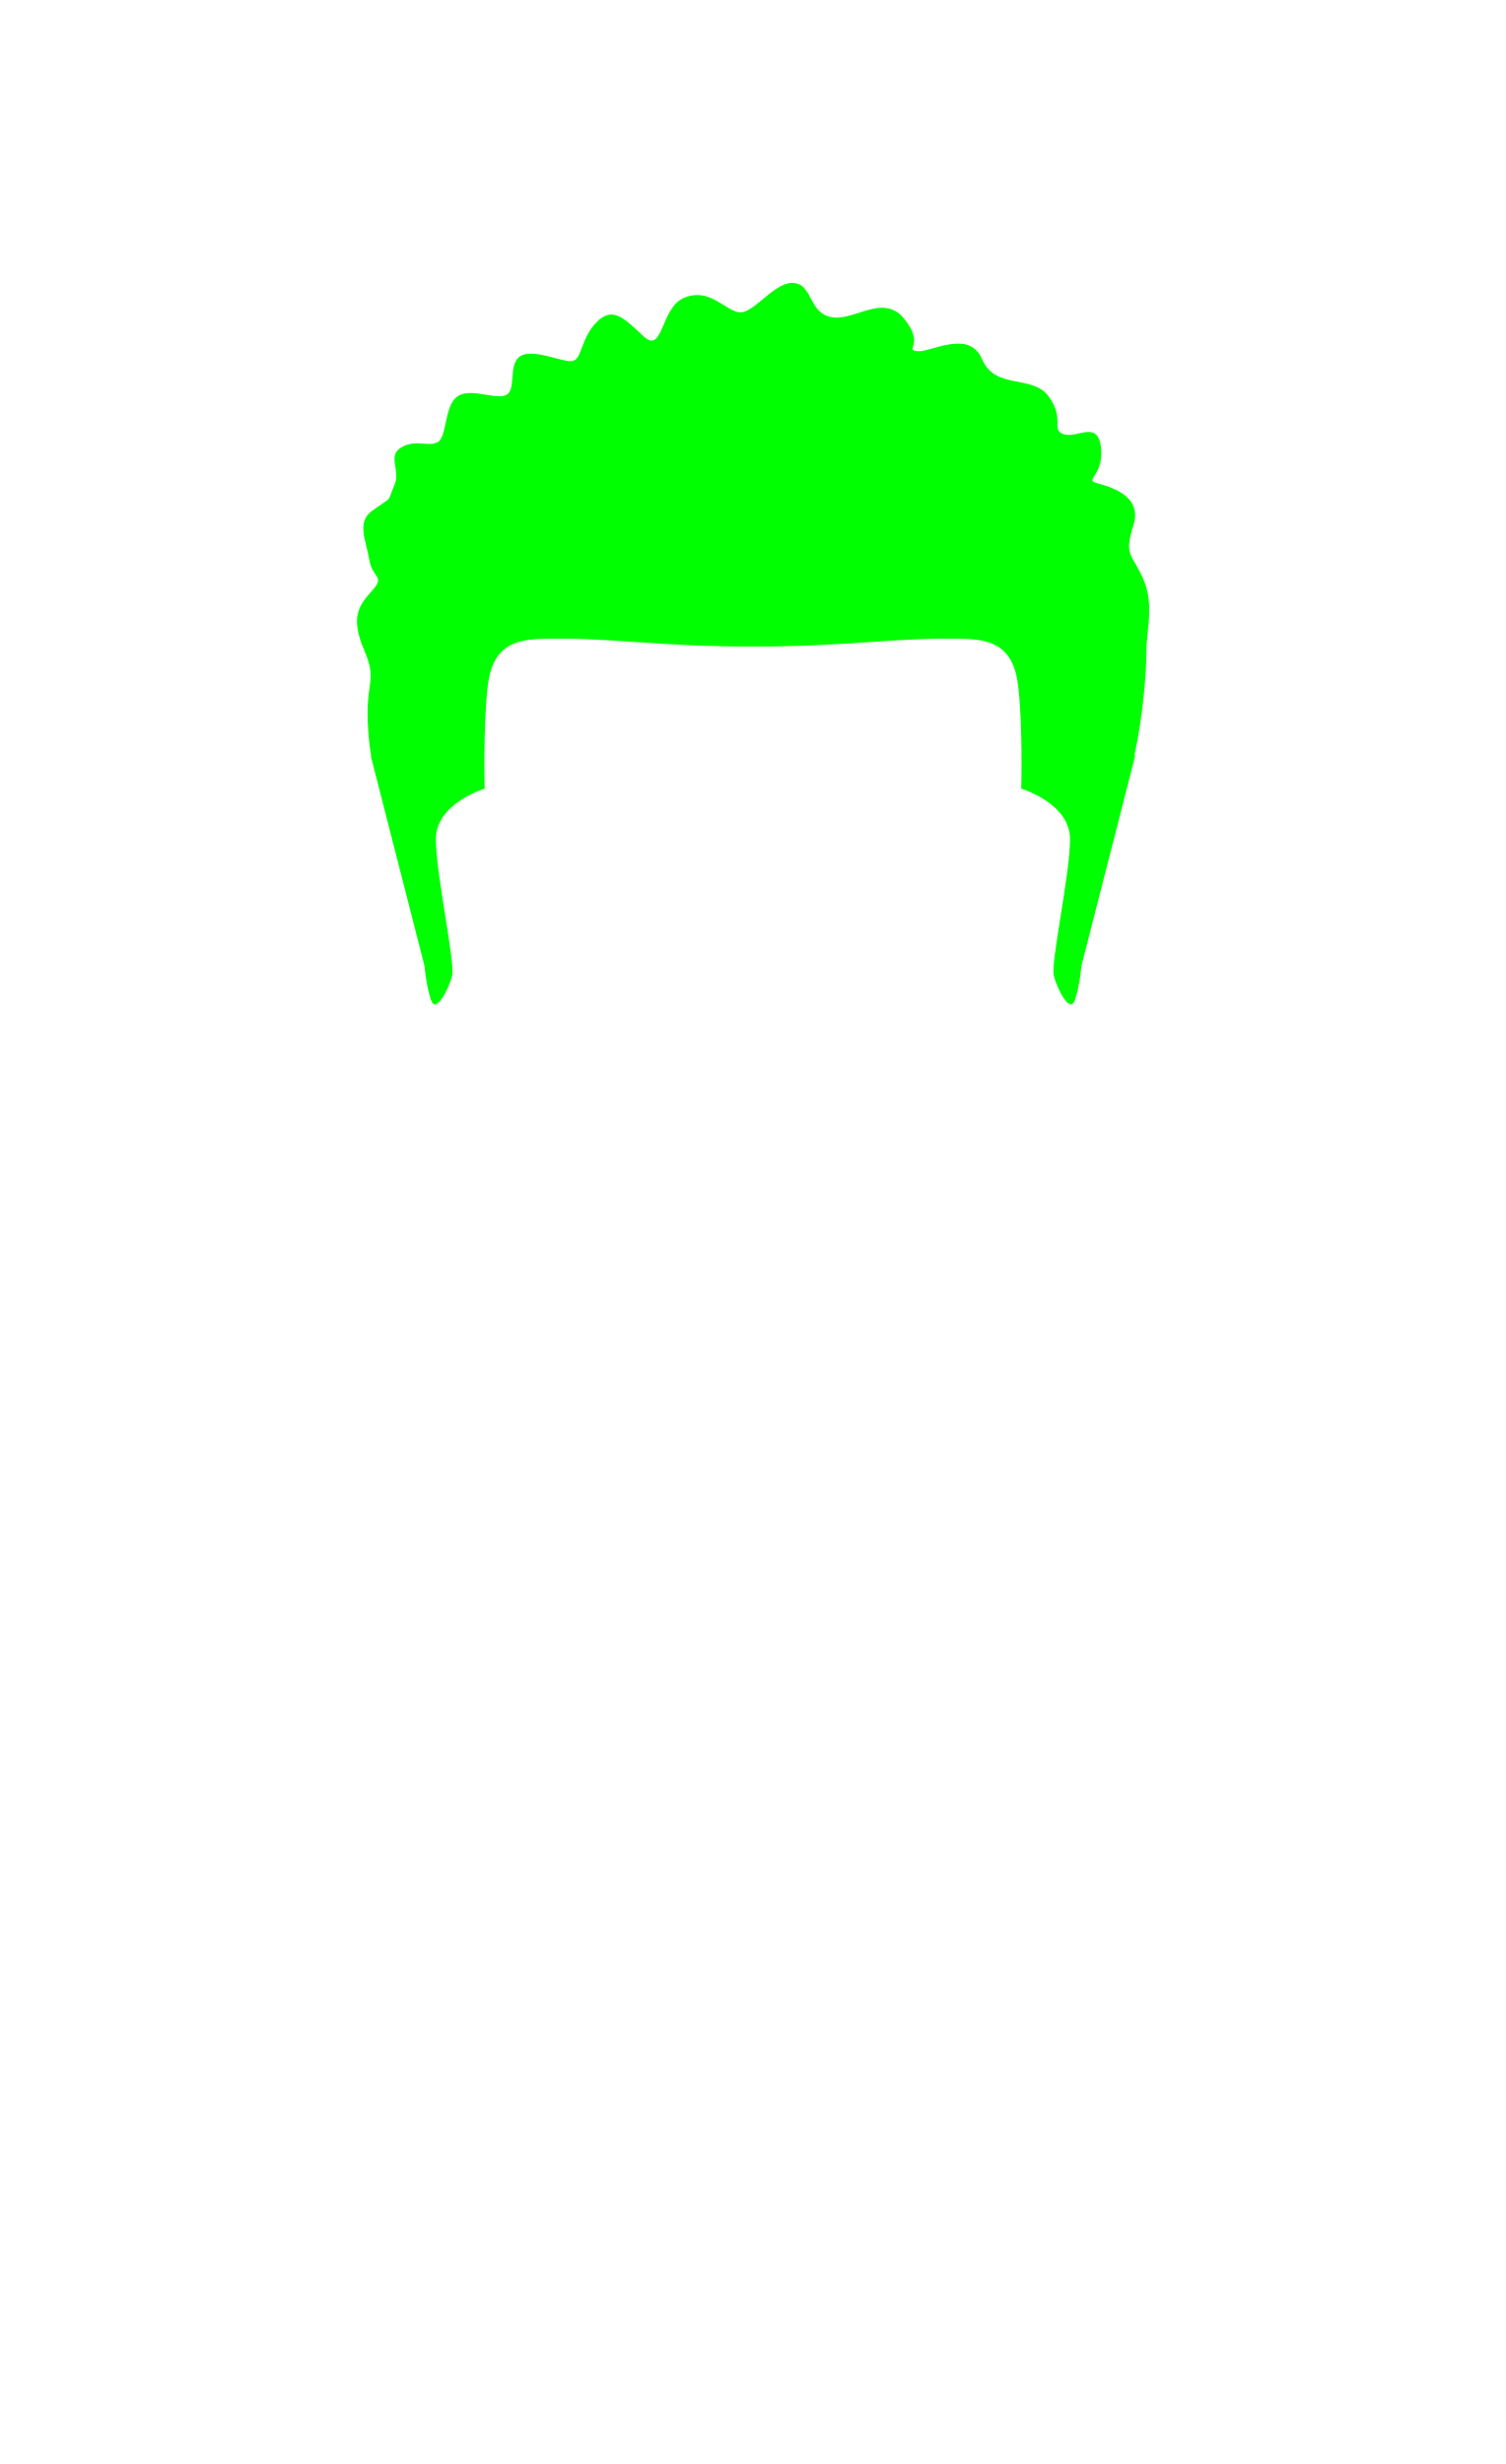
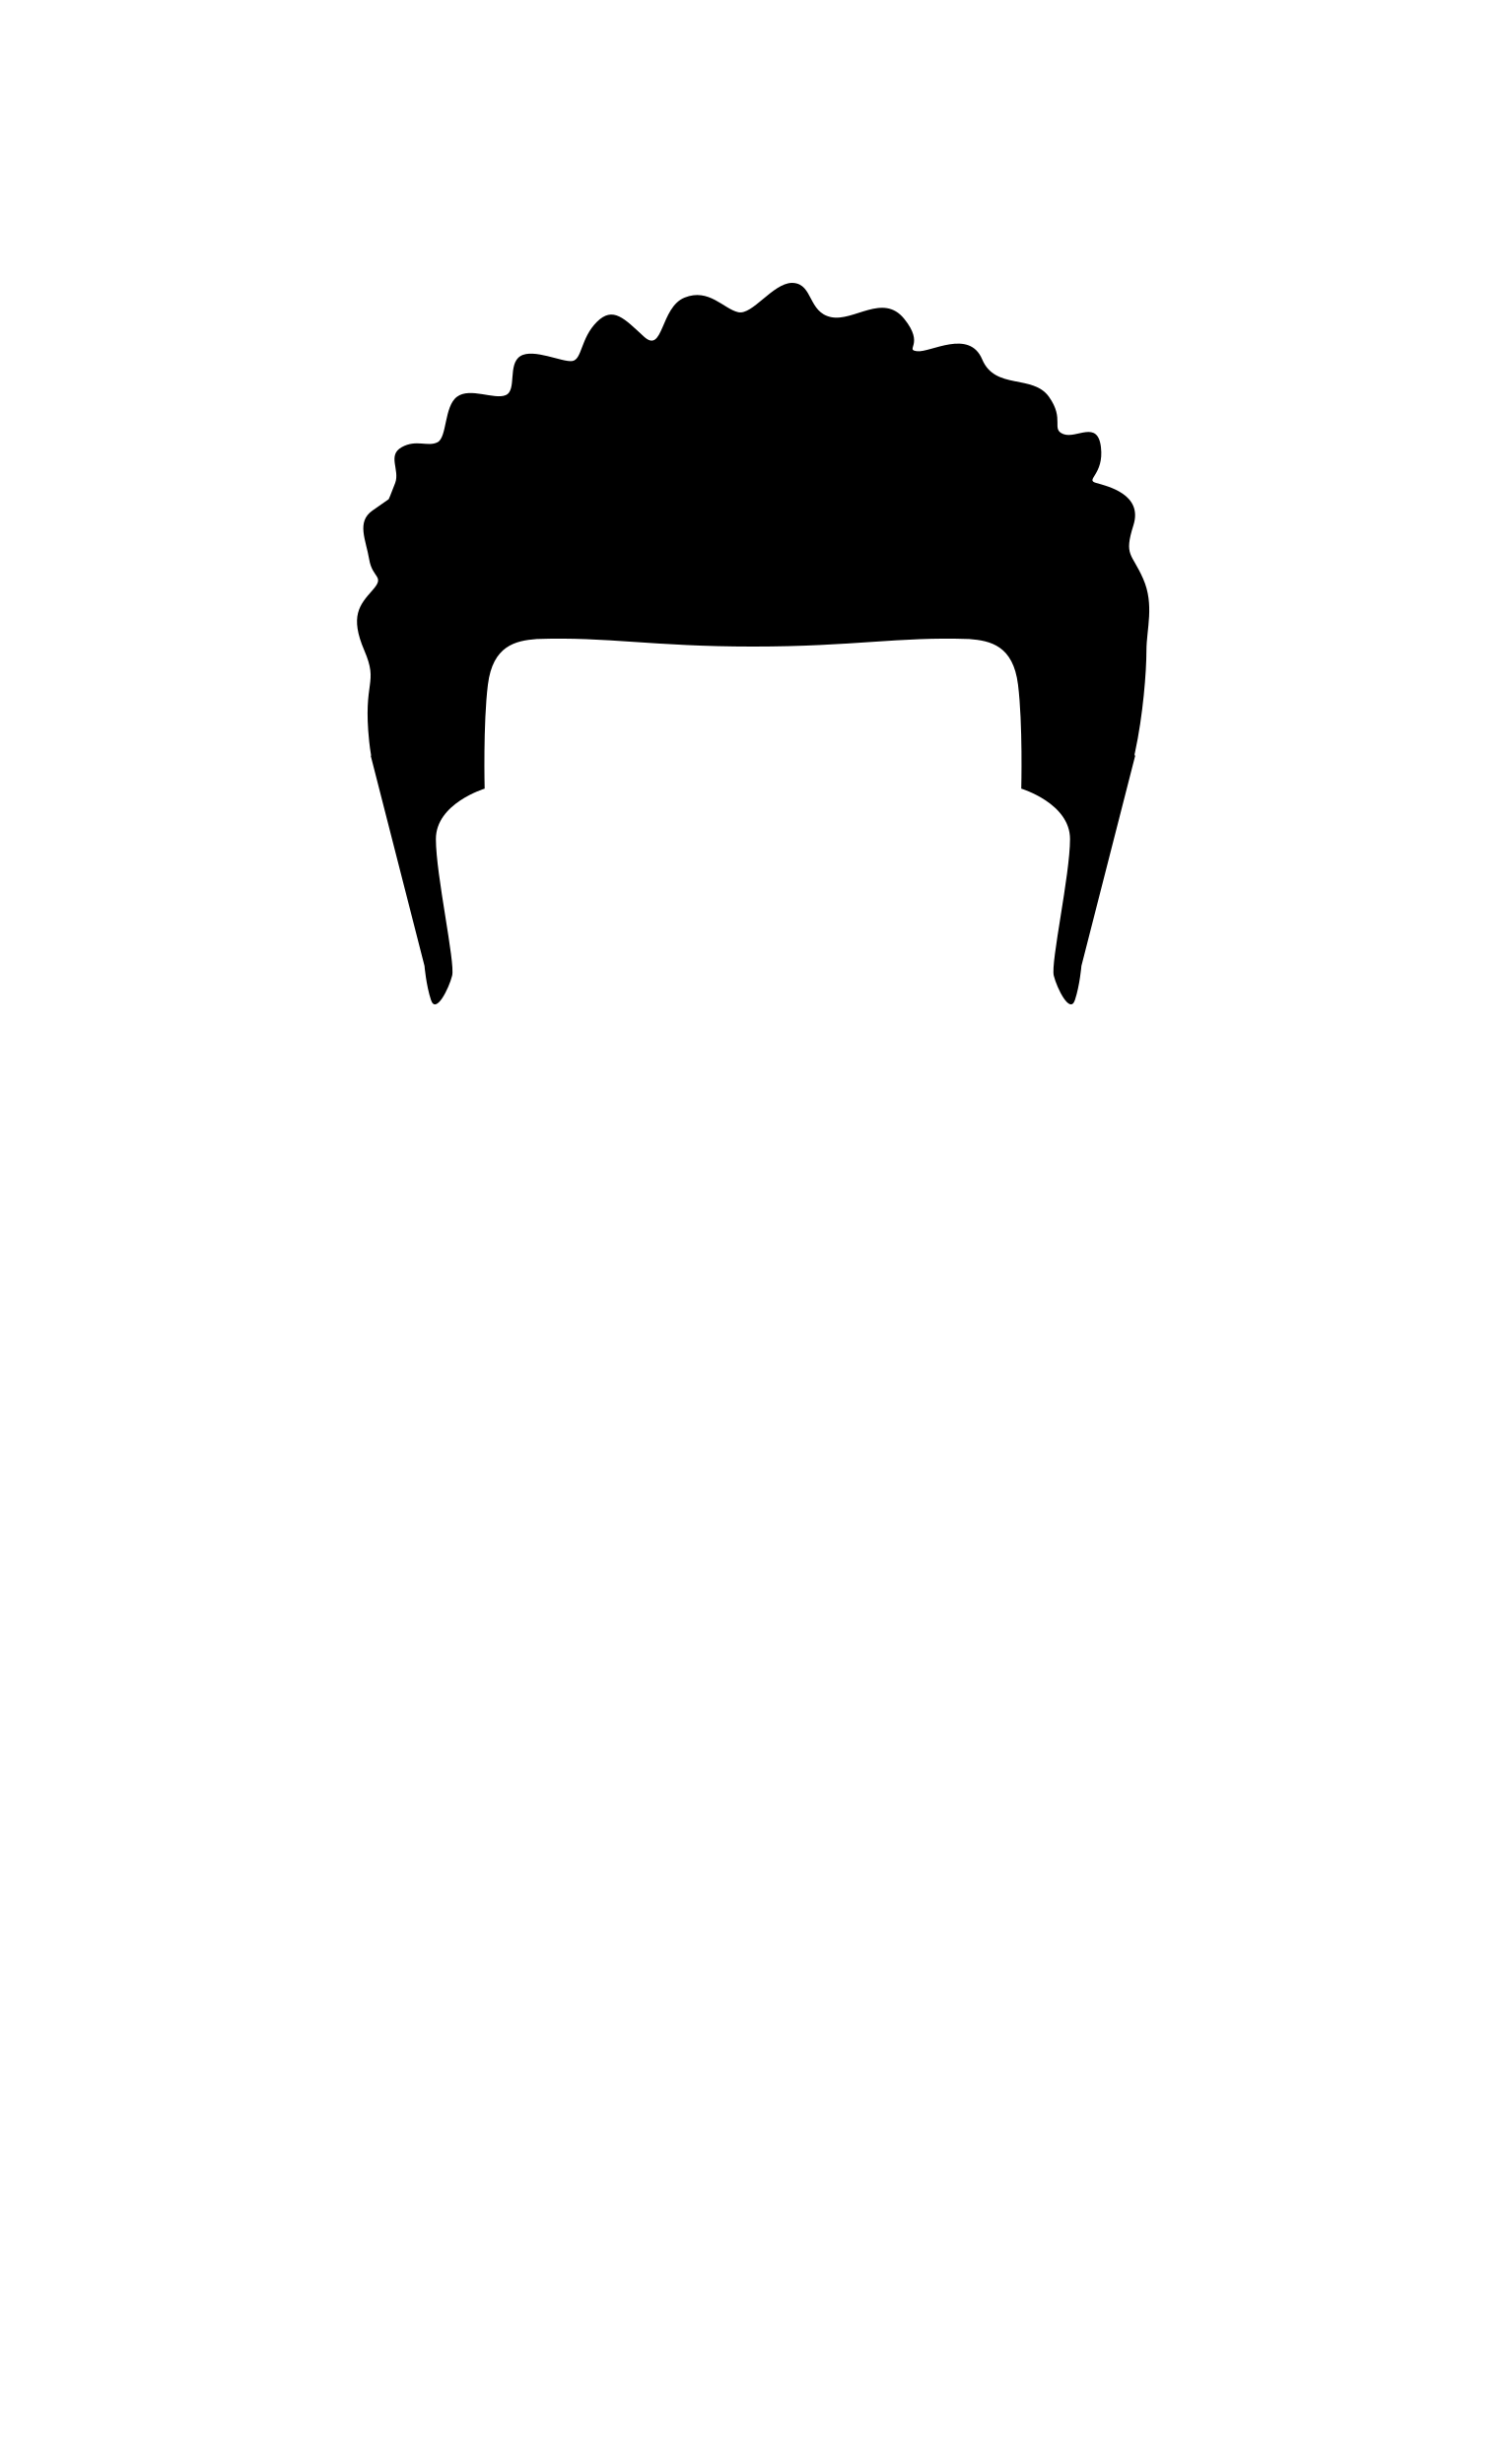
<svg xmlns="http://www.w3.org/2000/svg" width="44mm" height="72mm" viewBox="0 0 44 72" version="1.1" id="svg1" xml:space="preserve">
-   <path style="display:inline;fill:#00ff00;fill-rule:evenodd;stroke:none;stroke-width:0.265px;stroke-linecap:butt;stroke-linejoin:miter;stroke-opacity:1" d="M 23.135,8.266 C 22.579,8.281 21.987,9.215 21.572,9.123 21.145,9.028 20.717,8.41 20.004,8.696 19.292,8.981 19.387,10.359 18.816,9.836 18.246,9.313 17.914,8.933 17.439,9.408 16.964,9.883 17.011,10.501 16.726,10.549 c -0.285,0.048 -1.14,-0.38 -1.52,-0.143 -0.38,0.238 -0.095,0.998 -0.428,1.14 -0.333,0.143 -1.045,-0.238 -1.425,0.048 -0.38,0.285 -0.285,1.188 -0.57,1.33 -0.285,0.143 -0.618,-0.095 -1.045,0.143 -0.428,0.238 -0.048,0.665 -0.19,1.045 -0.143,0.38 -0.19,0.475 -0.19,0.475 l -0.475,0.332 c -0.475,0.333 -0.19,0.856 -0.095,1.426 0.095,0.57 0.475,0.475 0.095,0.903 -0.38,0.428 -0.665,0.76 -0.238,1.758 0.428,0.998 -0.047,0.855 0.143,2.661 0.014,0.134 0.033,0.268 0.055,0.402 l -0.007,0.026 1.568,6.129 c 0,0 0.048,0.57 0.19,0.998 0.143,0.428 0.523,-0.332 0.618,-0.713 0.095,-0.38 -0.475,-2.946 -0.475,-3.991 0,-1.045 1.425,-1.473 1.425,-1.473 0,0 -0.047,-1.901 0.095,-3.041 0.143,-1.14 0.808,-1.283 1.425,-1.331 2.077,-0.072 3.358,0.22 6.32,0.22 2.962,0 4.243,-0.292 6.32,-0.22 0.618,0.048 1.283,0.19 1.425,1.331 0.143,1.14 0.095,3.041 0.095,3.041 0,0 1.425,0.427 1.425,1.473 0,1.045 -0.57,3.611 -0.475,3.991 0.095,0.38 0.475,1.14 0.618,0.713 0.143,-0.428 0.19,-0.998 0.19,-0.998 l 1.568,-6.129 -0.015,-0.053 c 0.003,-0.015 0.009,-0.036 0.011,-0.049 0.238,-1.093 0.336,-2.369 0.336,-2.987 0,-0.618 0.238,-1.331 -0.095,-2.091 -0.333,-0.76 -0.57,-0.665 -0.285,-1.568 0.285,-0.903 -0.76,-1.141 -1.093,-1.236 -0.333,-0.095 0.238,-0.238 0.143,-1.045 -0.095,-0.808 -0.713,-0.237 -1.093,-0.38 -0.38,-0.143 0.048,-0.428 -0.427,-1.093 C 30.173,10.929 29.08,11.404 28.7,10.501 28.32,9.598 27.18,10.311 26.799,10.263 26.419,10.216 27.037,10.073 26.419,9.313 25.801,8.553 24.946,9.408 24.281,9.266 23.615,9.123 23.758,8.315 23.188,8.268 c -0.018,-0.001 -0.036,-0.002 -0.054,-0.002 z" id="hair" />
+   <path style="display:inline;fill-rule:evenodd;stroke:none;stroke-width:0.265px;stroke-linecap:butt;stroke-linejoin:miter;stroke-opacity:1" d="M 23.135,8.266 C 22.579,8.281 21.987,9.215 21.572,9.123 21.145,9.028 20.717,8.41 20.004,8.696 19.292,8.981 19.387,10.359 18.816,9.836 18.246,9.313 17.914,8.933 17.439,9.408 16.964,9.883 17.011,10.501 16.726,10.549 c -0.285,0.048 -1.14,-0.38 -1.52,-0.143 -0.38,0.238 -0.095,0.998 -0.428,1.14 -0.333,0.143 -1.045,-0.238 -1.425,0.048 -0.38,0.285 -0.285,1.188 -0.57,1.33 -0.285,0.143 -0.618,-0.095 -1.045,0.143 -0.428,0.238 -0.048,0.665 -0.19,1.045 -0.143,0.38 -0.19,0.475 -0.19,0.475 l -0.475,0.332 c -0.475,0.333 -0.19,0.856 -0.095,1.426 0.095,0.57 0.475,0.475 0.095,0.903 -0.38,0.428 -0.665,0.76 -0.238,1.758 0.428,0.998 -0.047,0.855 0.143,2.661 0.014,0.134 0.033,0.268 0.055,0.402 l -0.007,0.026 1.568,6.129 c 0,0 0.048,0.57 0.19,0.998 0.143,0.428 0.523,-0.332 0.618,-0.713 0.095,-0.38 -0.475,-2.946 -0.475,-3.991 0,-1.045 1.425,-1.473 1.425,-1.473 0,0 -0.047,-1.901 0.095,-3.041 0.143,-1.14 0.808,-1.283 1.425,-1.331 2.077,-0.072 3.358,0.22 6.32,0.22 2.962,0 4.243,-0.292 6.32,-0.22 0.618,0.048 1.283,0.19 1.425,1.331 0.143,1.14 0.095,3.041 0.095,3.041 0,0 1.425,0.427 1.425,1.473 0,1.045 -0.57,3.611 -0.475,3.991 0.095,0.38 0.475,1.14 0.618,0.713 0.143,-0.428 0.19,-0.998 0.19,-0.998 l 1.568,-6.129 -0.015,-0.053 c 0.003,-0.015 0.009,-0.036 0.011,-0.049 0.238,-1.093 0.336,-2.369 0.336,-2.987 0,-0.618 0.238,-1.331 -0.095,-2.091 -0.333,-0.76 -0.57,-0.665 -0.285,-1.568 0.285,-0.903 -0.76,-1.141 -1.093,-1.236 -0.333,-0.095 0.238,-0.238 0.143,-1.045 -0.095,-0.808 -0.713,-0.237 -1.093,-0.38 -0.38,-0.143 0.048,-0.428 -0.427,-1.093 C 30.173,10.929 29.08,11.404 28.7,10.501 28.32,9.598 27.18,10.311 26.799,10.263 26.419,10.216 27.037,10.073 26.419,9.313 25.801,8.553 24.946,9.408 24.281,9.266 23.615,9.123 23.758,8.315 23.188,8.268 c -0.018,-0.001 -0.036,-0.002 -0.054,-0.002 z" id="hair" />
</svg>
